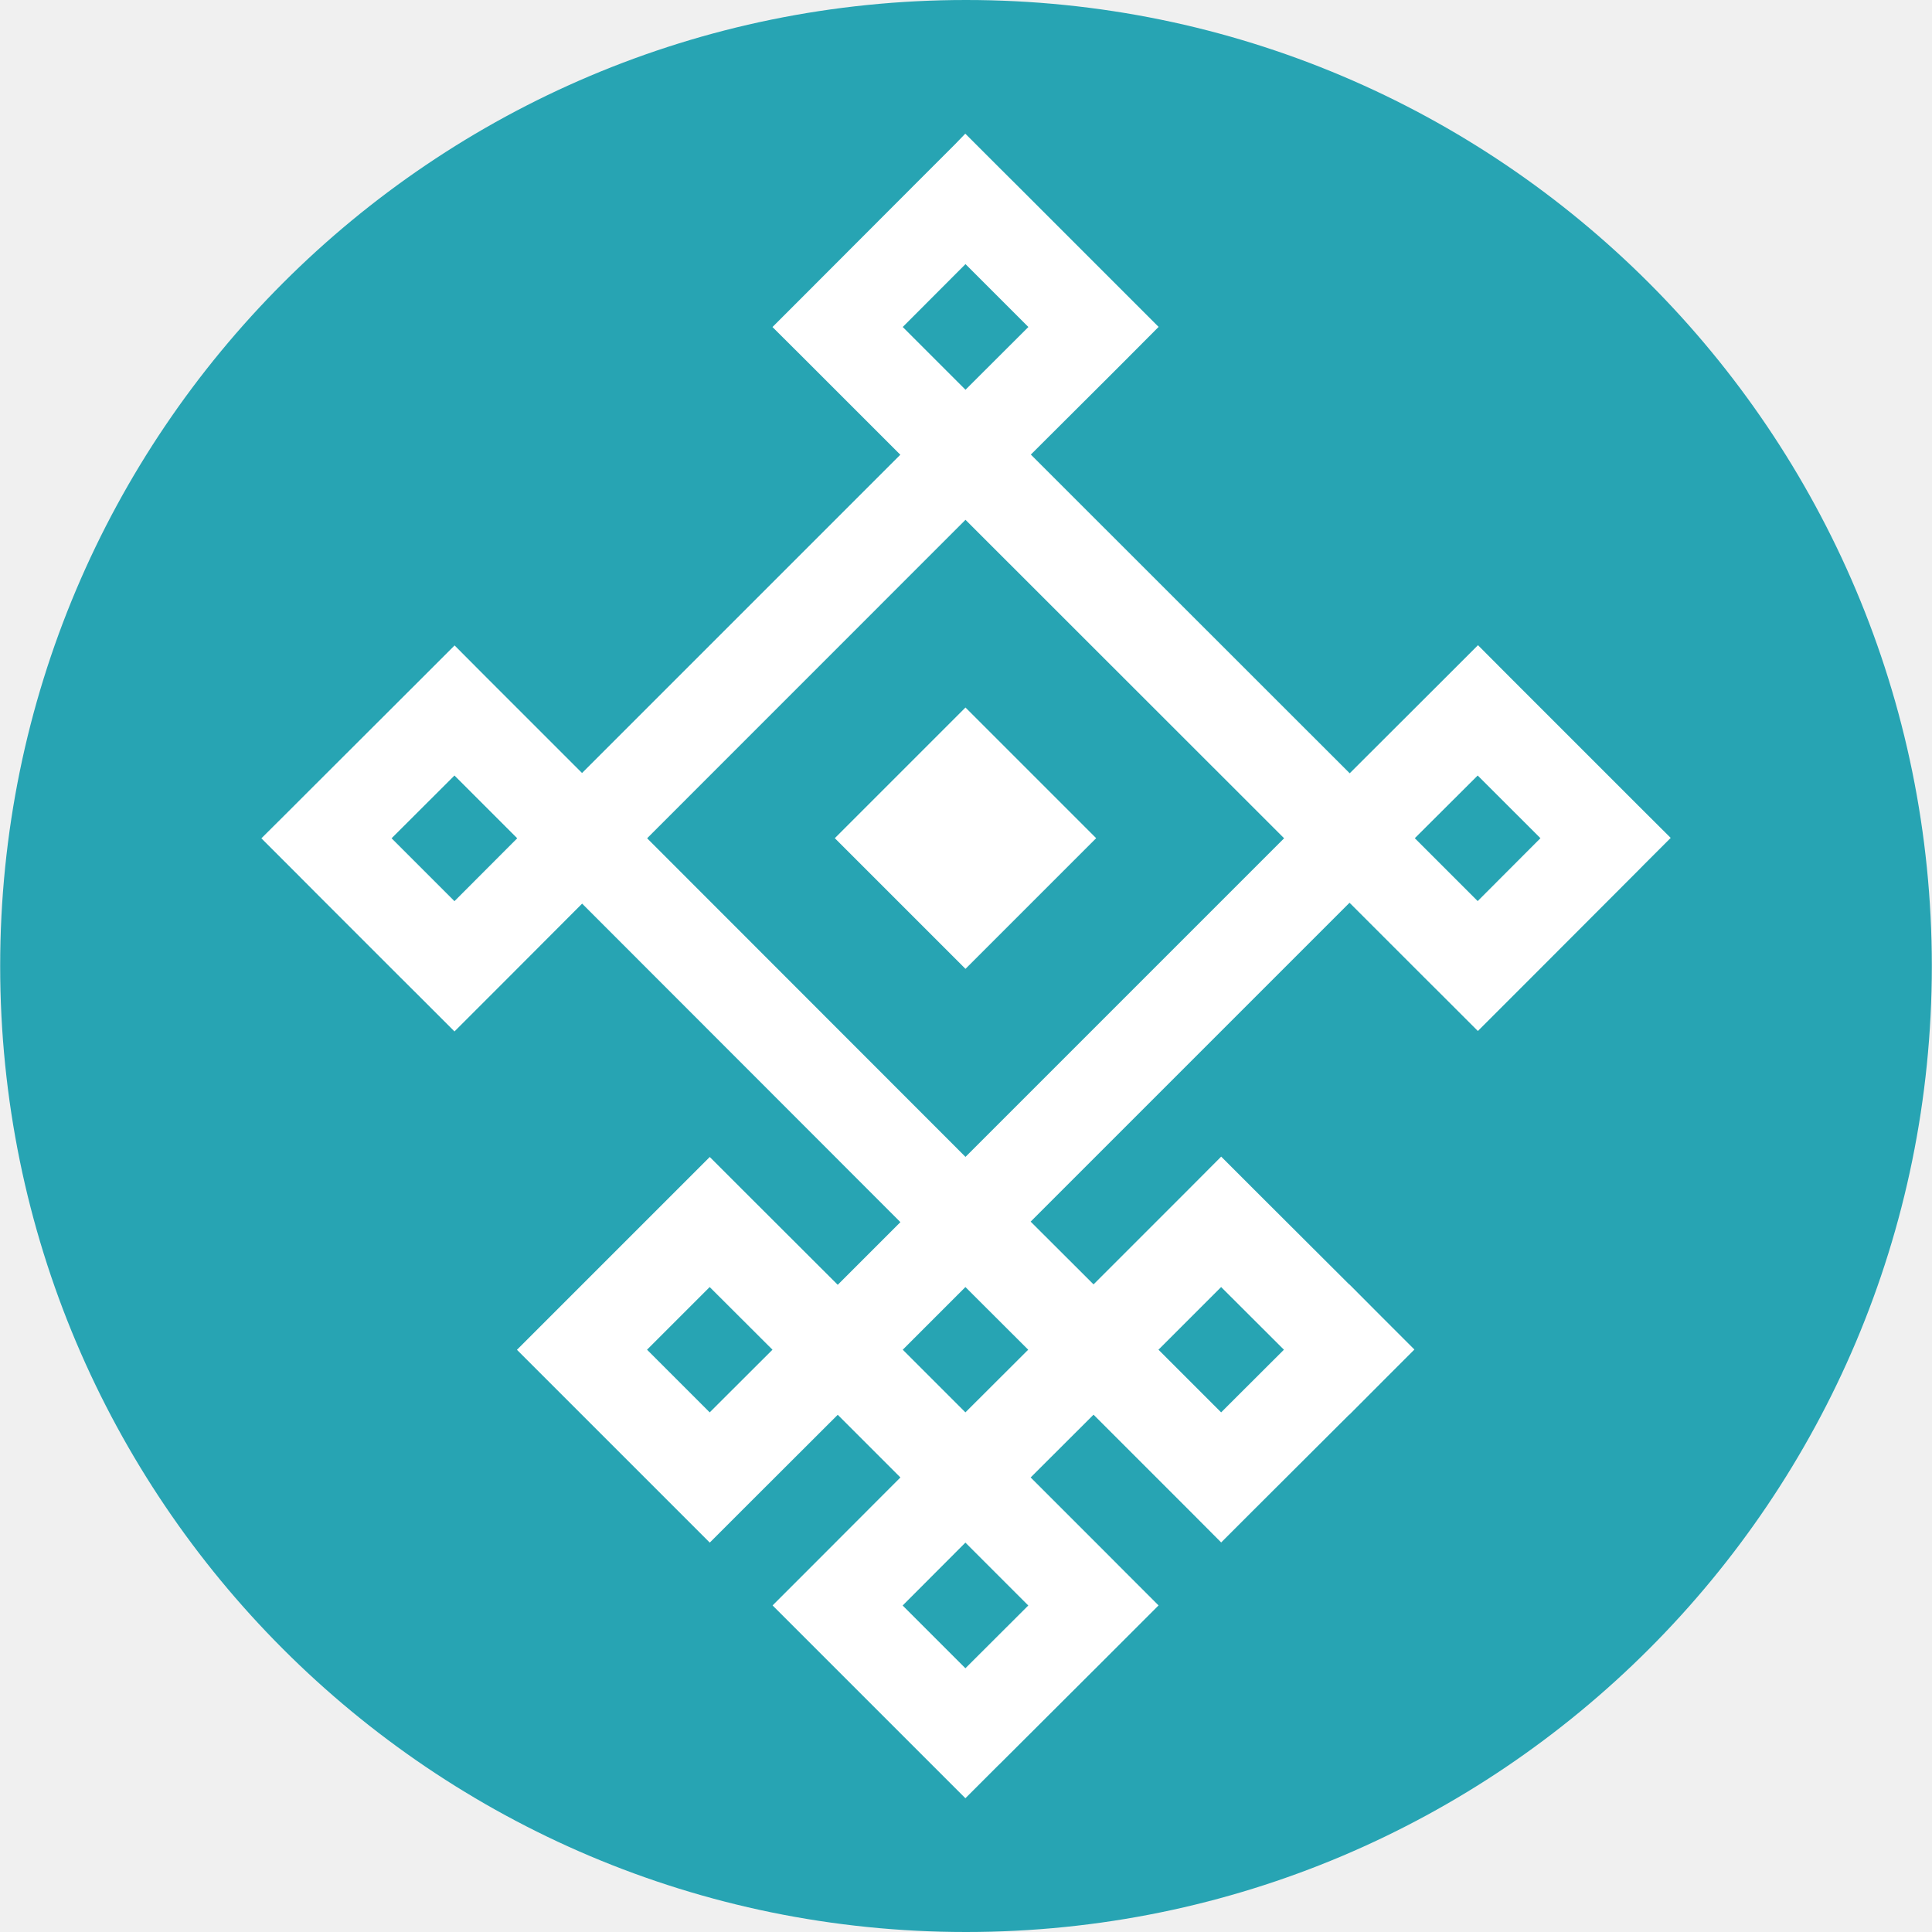
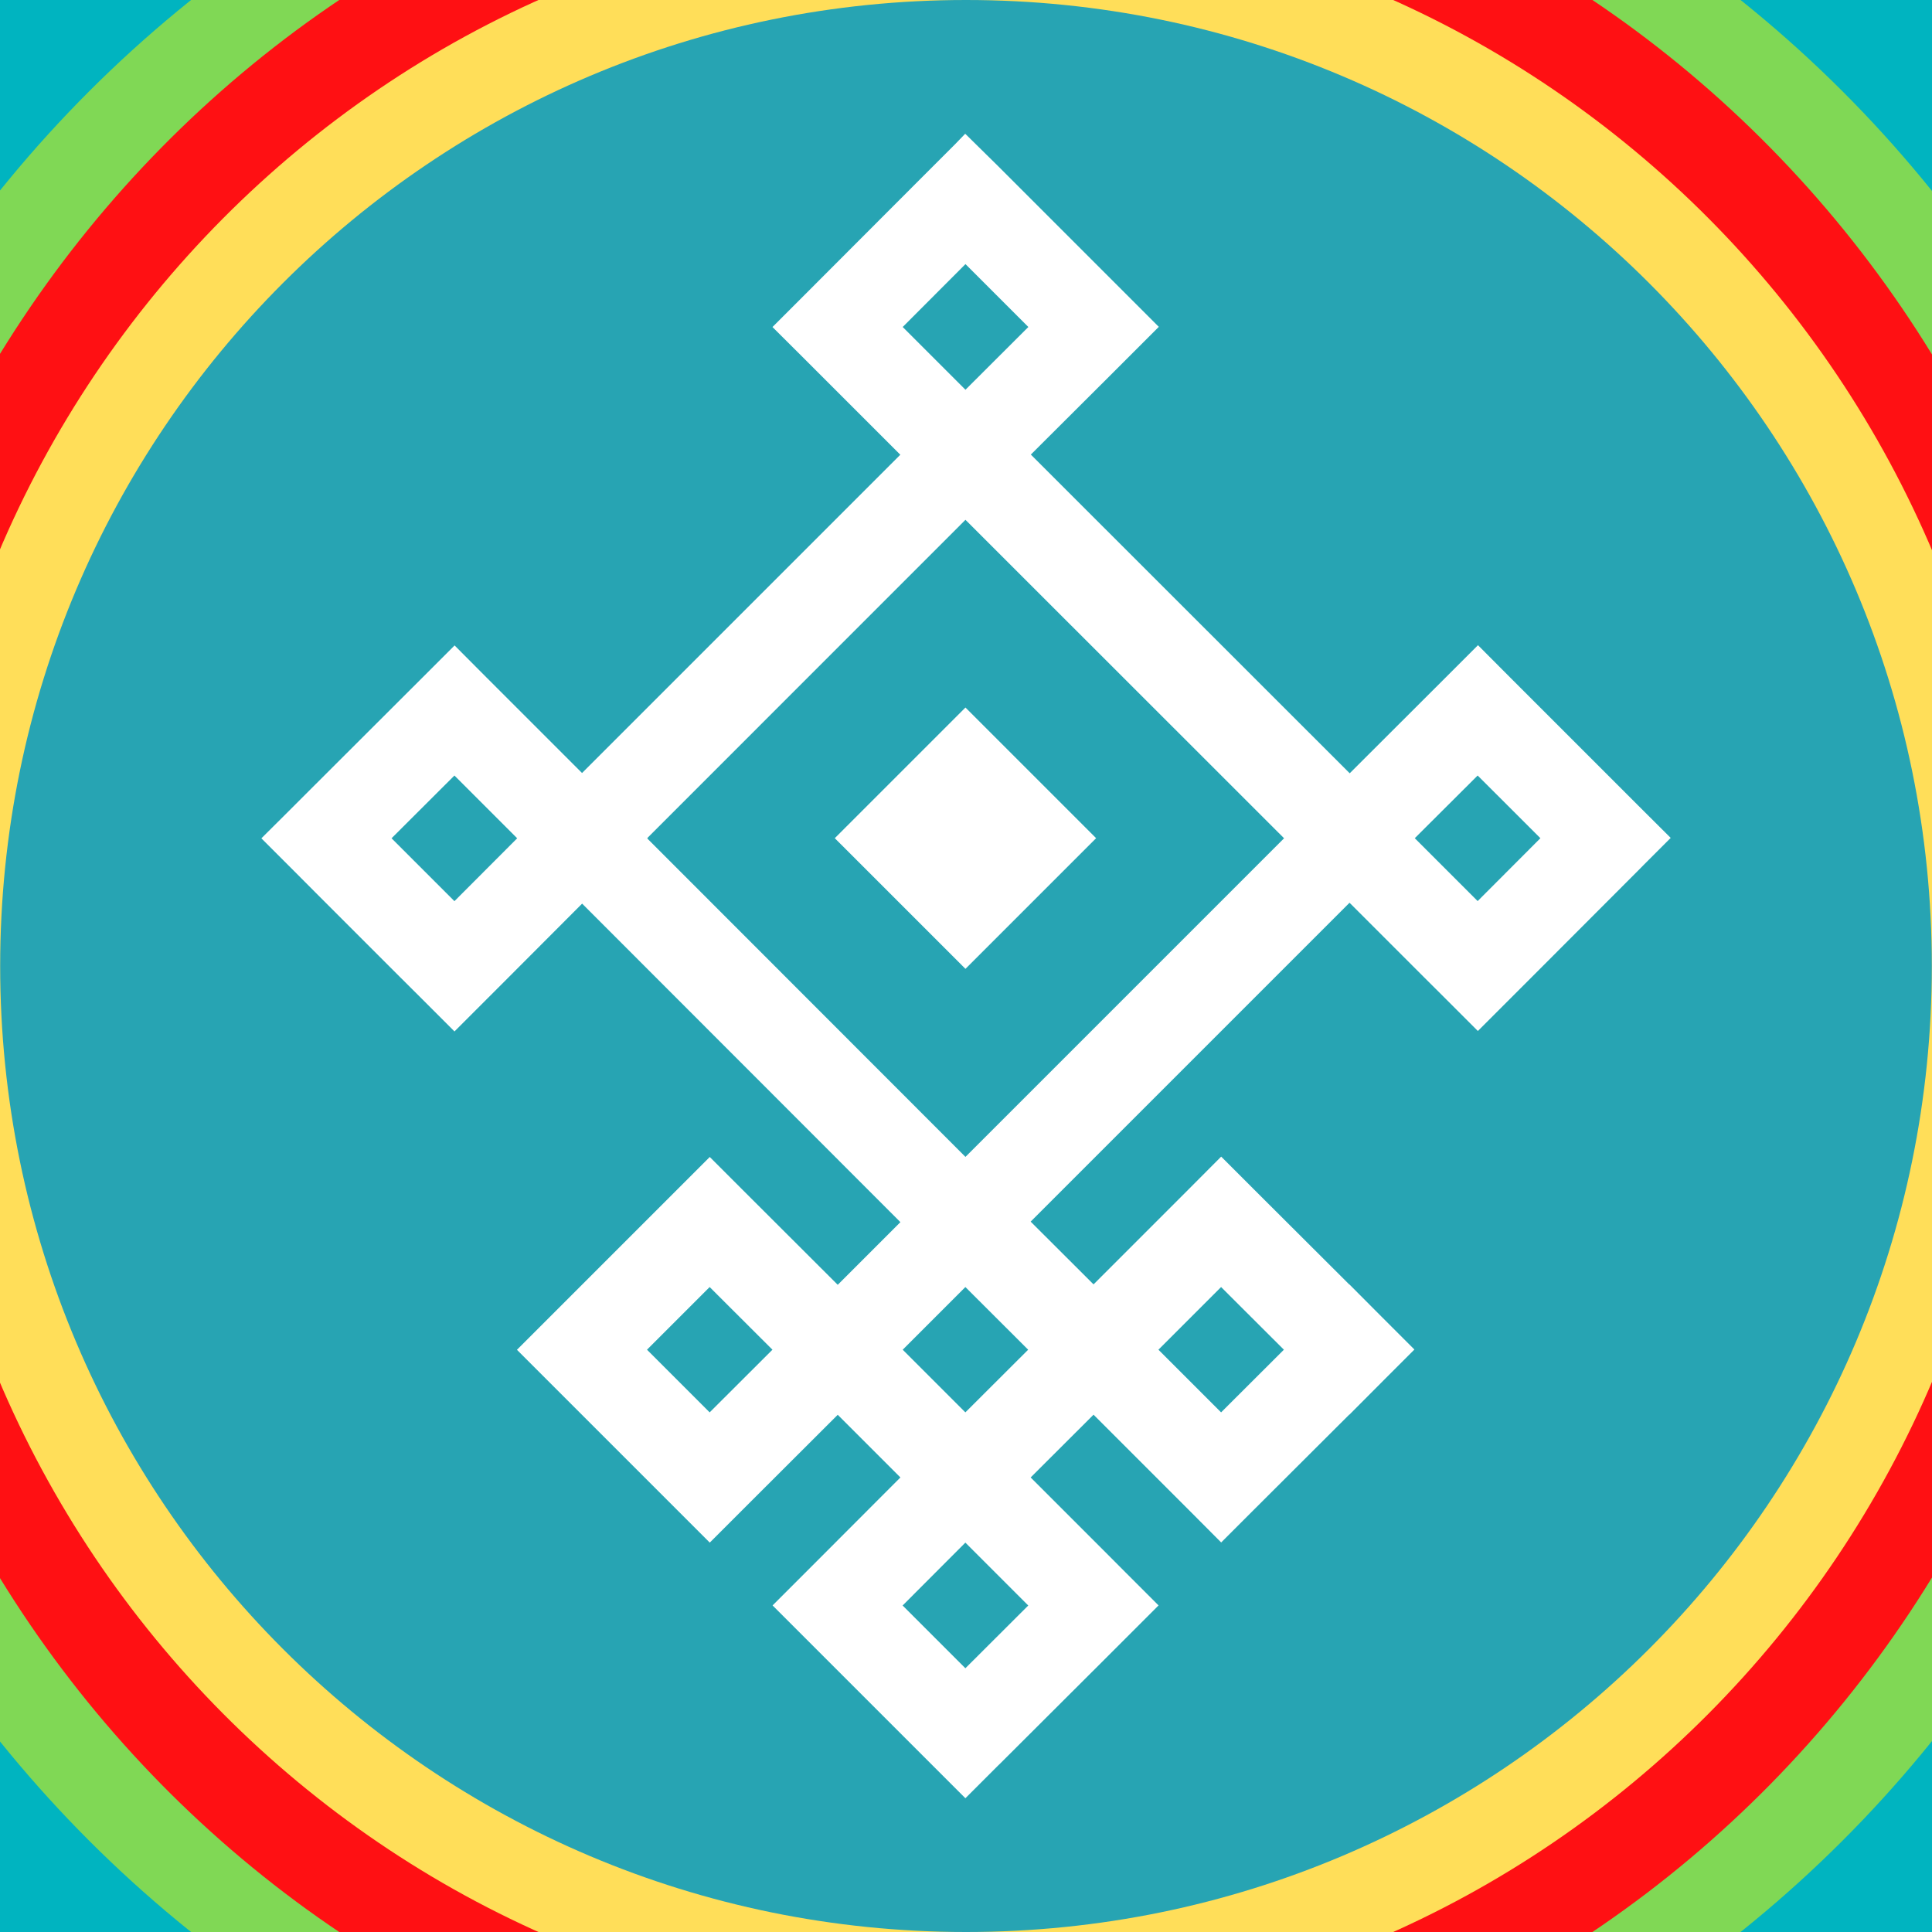
- <svg xmlns="http://www.w3.org/2000/svg" width="32.386mm" height="32.386mm" version="1.1" viewBox="5 5 22.386 22.386" xml:space="preserve" id="svg5">
-   <defs id="defs2">
-     <filter id="filter22" x="-.057" y="-.048" width="1.113" height="1.096" color-interpolation-filters="sRGB">
-       <feFlood flood-color="rgb(0,0,0)" flood-opacity=".498" in="SourceGraphic" result="flood" id="feFlood1" />
-       <feGaussianBlur in="SourceGraphic" result="blur" stdDeviation="0.4" id="feGaussianBlur1" />
-       <feOffset dx="0" dy="0" in="blur" result="offset" id="feOffset1" />
-       <feComposite in="flood" in2="offset" operator="in" result="comp1" id="feComposite1" />
-       <feComposite in="SourceGraphic" in2="comp1" result="comp2" id="feComposite2" />
-     </filter>
-   </defs>
-   <g id="g5" style="stroke:none">
-     <ellipse cx="16.193" cy="16.193" rx="11.191" ry="11.193" fill="#00b5bd" id="ellipse5" style="fill:#27a4b3;fill-opacity:1;stroke:none;stroke-width:0.942" />
-     <path d="m 16.187,6.797 -0.001,0.001 -0.254,0.254 -0.254,0.254 -1.227,1.229 -0.254,0.254 0.254,0.253 0.037,0.037 1.19,1.19 -3.934,3.934 -1.224,-1.224 -0.253,-0.254 -0.254,0.254 -1.229,1.227 -0.254,0.254 -0.064,0.064 -0.191,0.19 0.254,0.254 0.253,0.254 0.976,0.976 0.254,0.253 0.254,0.254 0.254,-0.254 0.254,-0.254 0.971,-0.973 3.934,3.937 -0.972,0.972 -1.229,-1.227 -0.254,-0.254 -0.218,0.218 -0.036,0.036 -1.226,1.226 -0.254,0.254 -0.254,0.254 0.508,0.508 1.226,1.226 0.254,0.254 0.254,-0.254 1.229,-1.227 0.972,0.972 -1.227,1.229 -0.254,0.254 0.218,0.218 0.036,0.036 1.48,1.48 0.028,0.028 0.226,0.226 0.254,-0.254 0.028,-0.027 1.202,-1.199 0.254,-0.254 0.254,-0.254 -0.254,-0.254 -0.253,-0.254 -0.975,-0.975 0.975,-0.973 1.191,1.191 0.035,0.035 0.253,0.254 0.254,-0.254 1.23,-1.227 7.77e-4,7.78e-4 0.285,-0.286 0.222,-0.222 -7.78e-4,-7.78e-4 7.78e-4,-7.79e-4 -0.237,-0.237 -0.017,-0.017 -0.253,-0.254 -7.79e-4,7.78e-4 -1.23,-1.227 -0.254,-0.254 -0.253,0.254 -1.226,1.226 -0.975,-0.973 3.941,-3.941 0.003,0.003 0.976,0.976 0.254,0.253 0.028,0.028 0.226,0.226 0.254,-0.254 0.254,-0.254 1.227,-1.229 0.063,-0.064 0.19,-0.19 -0.254,-0.253 -1.445,-1.445 -0.035,-0.035 -0.253,-0.254 -0.254,0.254 -0.03,0.03 -1.199,1.197 -0.003,0.003 -3.941,-3.939 0.975,-0.972 0.254,-0.254 L 18.179,8.788 17.925,8.534 17.671,8.28 16.695,7.304 16.479,7.089 16.441,7.051 Z M 16.187,7.814 17.162,8.789 16.187,9.762 15.214,8.789 Z m 2.6e-5,2.963 3.938,3.936 -3.938,3.938 -3.934,-3.937 0.002,-0.002 -0.001,-0.001 z m 0,2.667 -1.268,1.268 1.268,1.268 1.268,-1.268 z m -5.921,0.296 0.973,0.973 -0.973,0.975 -0.975,-0.975 z m 11.856,0 0.973,0.972 -0.973,0.975 -0.975,-0.975 z m -8.899,5.927 0.974,0.972 -0.974,0.972 -0.972,-0.972 z m 2.963,0 0.974,0.972 -0.974,0.972 -0.972,-0.972 z m 2.963,0 0.974,0.972 -0.974,0.972 -0.972,-0.972 z m -2.963,2.961 0.975,0.975 -0.975,0.973 -0.973,-0.973 z" color="#000000" fill="#ffffff" stroke-linecap="round" stroke-linejoin="round" stroke-miterlimit="10" stroke="#fff" stroke-width="0.348" id="path5" style="stroke:#ffffff;stroke-opacity:1;stroke-width:0.348;stroke-dasharray:none;paint-order:markers stroke fill;stroke-linejoin:miter" />
-   </g>
+ <svg xmlns="http://www.w3.org/2000/svg" width="32.386mm" height="32.386mm" version="1.1" viewBox="5 5 22.386 22.386" xml:space="preserve">
+   <circle cx="16.191" cy="16.193" r="15.96" style="fill:#00b4c0" />
+   <ellipse cx="16.191" cy="16.193" rx="14.358" ry="14.341" style="fill:#80d855" />
+   <ellipse cx="16.191" cy="16.193" rx="13.185" ry="13.407" style="fill:#ff1013" />
+   <ellipse cx="16.191" cy="16.193" rx="12.173" ry="12.249" style="fill:#ffde59" />
+   <ellipse cx="16.193" cy="16.193" rx="11.191" ry="11.193" fill="#00b5bd" style="fill:#27a4b3" />
+   <path id="logo" d="m16.187 6.797-0.001 0.001-0.254 0.254-0.254 0.254-1.227 1.229-0.254 0.254 0.254 0.253 0.037 0.037 1.19 1.19-3.934 3.934-1.224-1.224-0.253-0.254-0.254 0.254-1.229 1.227-0.254 0.254-0.064 0.064-0.191 0.19 0.254 0.254 0.253 0.254 0.976 0.976 0.254 0.253 0.254 0.254 0.254-0.254 0.254-0.254 0.971-0.973 3.934 3.937-0.972 0.972-1.229-1.227-0.254-0.254-0.218 0.218-0.036 0.036-1.226 1.226-0.254 0.254-0.254 0.254 0.508 0.508 1.226 1.226 0.254 0.254 0.254-0.254 1.229-1.227 0.972 0.972-1.227 1.229-0.254 0.254 0.218 0.218 0.036 0.036 1.48 1.48 0.028 0.028 0.226 0.226 0.254-0.254 0.028-0.027 1.202-1.199 0.254-0.254 0.254-0.254-0.254-0.254-0.253-0.254-0.975-0.975 0.975-0.973 1.191 1.191 0.035 0.035 0.253 0.254 0.254-0.254 1.23-1.227 7.77e-4 7.78e-4 0.285-0.286 0.222-0.222-7.78e-4 -7.78e-4 7.78e-4 -7.79e-4 -0.237-0.237-0.017-0.017-0.253-0.254-7.79e-4 7.78e-4 -1.23-1.227-0.254-0.254-0.253 0.254-1.226 1.226-0.975-0.973 3.941-3.941 0.003 0.003 0.976 0.976 0.254 0.253 0.028 0.028 0.226 0.226 0.254-0.254 0.254-0.254 1.227-1.229 0.063-0.064 0.19-0.19-0.254-0.253-1.445-1.445-0.035-0.035-0.253-0.254-0.254 0.254-0.03 0.03-1.199 1.197-0.003 0.003-3.941-3.939 0.975-0.972 0.254-0.254 0.254-0.254-0.254-0.254-0.254-0.254-0.976-0.976-0.216-0.216-0.038-0.038zm-3.7e-4 1.017 0.975 0.975-0.975 0.973-0.973-0.973zm2.6e-5 2.963 3.938 3.936-3.938 3.938-3.934-3.937 0.002-0.002-0.001-0.001zm0 2.667-1.268 1.268 1.268 1.268 1.268-1.268zm-5.921 0.296 0.973 0.973-0.973 0.975-0.975-0.975zm11.856 0 0.973 0.972-0.973 0.975-0.975-0.975zm-8.899 5.927 0.974 0.972-0.974 0.972-0.972-0.972zm2.963 0 0.974 0.972-0.974 0.972-0.972-0.972zm2.963 0 0.974 0.972-0.974 0.972-0.972-0.972zm-2.963 2.961 0.975 0.975-0.975 0.973-0.973-0.973z" color="#000000" fill="#fff" stroke="#fff" stroke-linecap="round" stroke-linejoin="round" stroke-miterlimit="10" stroke-width=".348" style="paint-order:markers stroke fill;stroke-linejoin:miter;stroke-width:.348;stroke:#fff" />
</svg>
